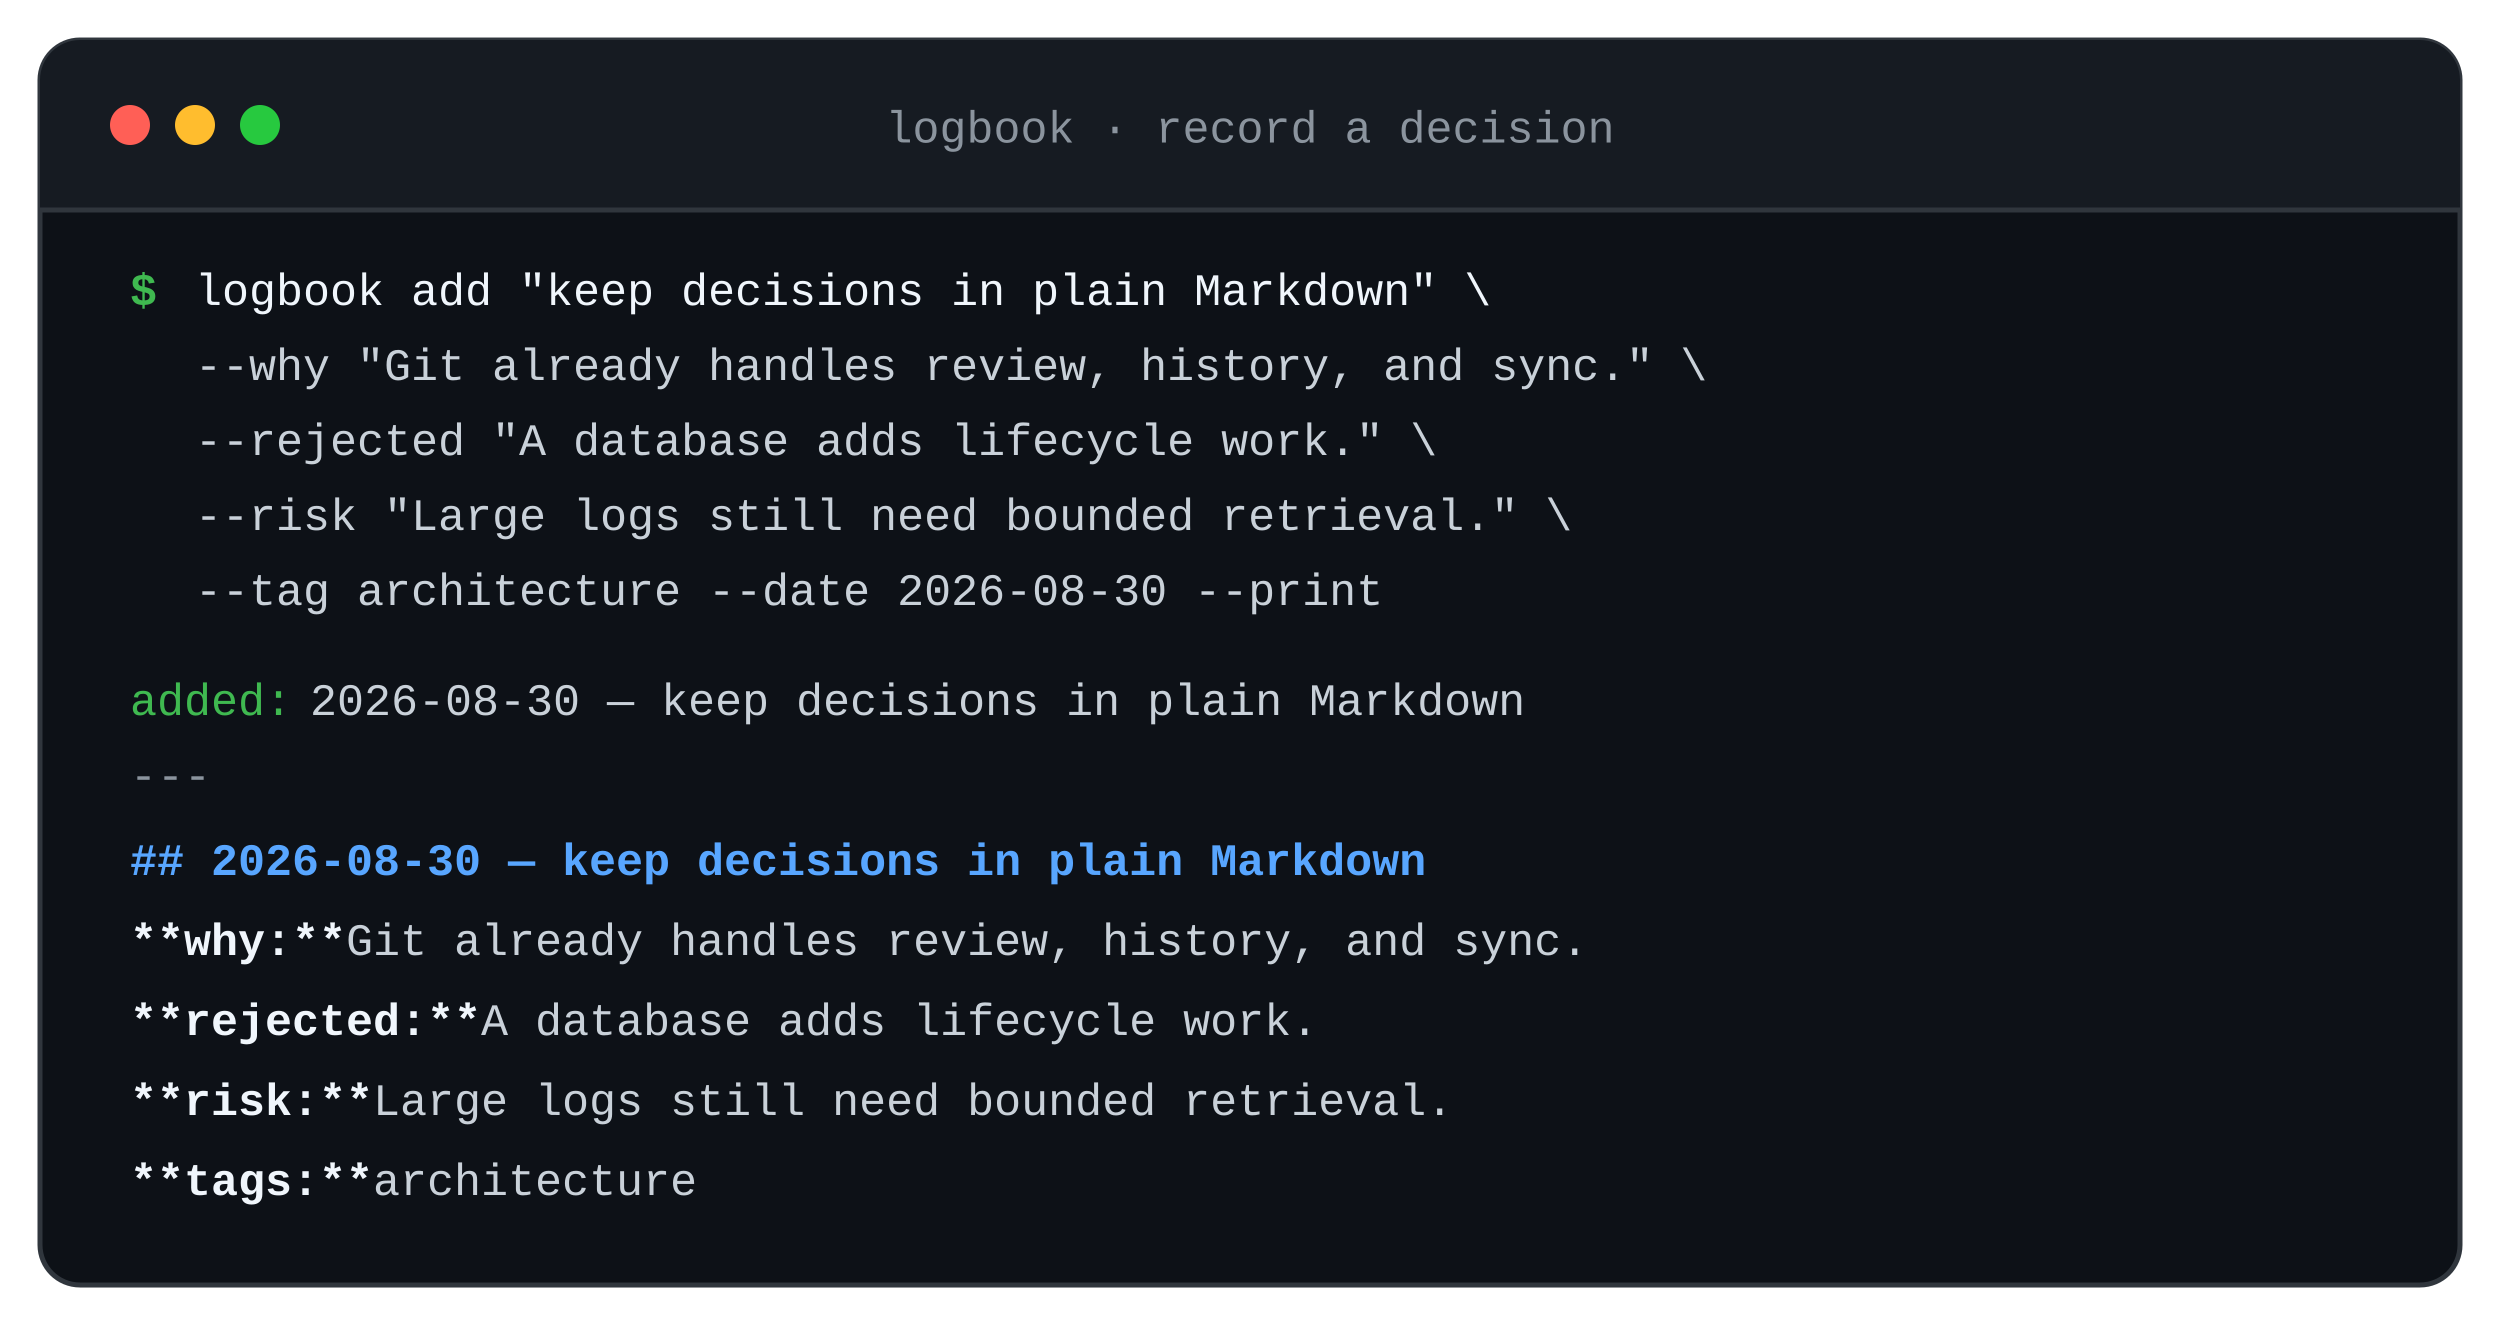
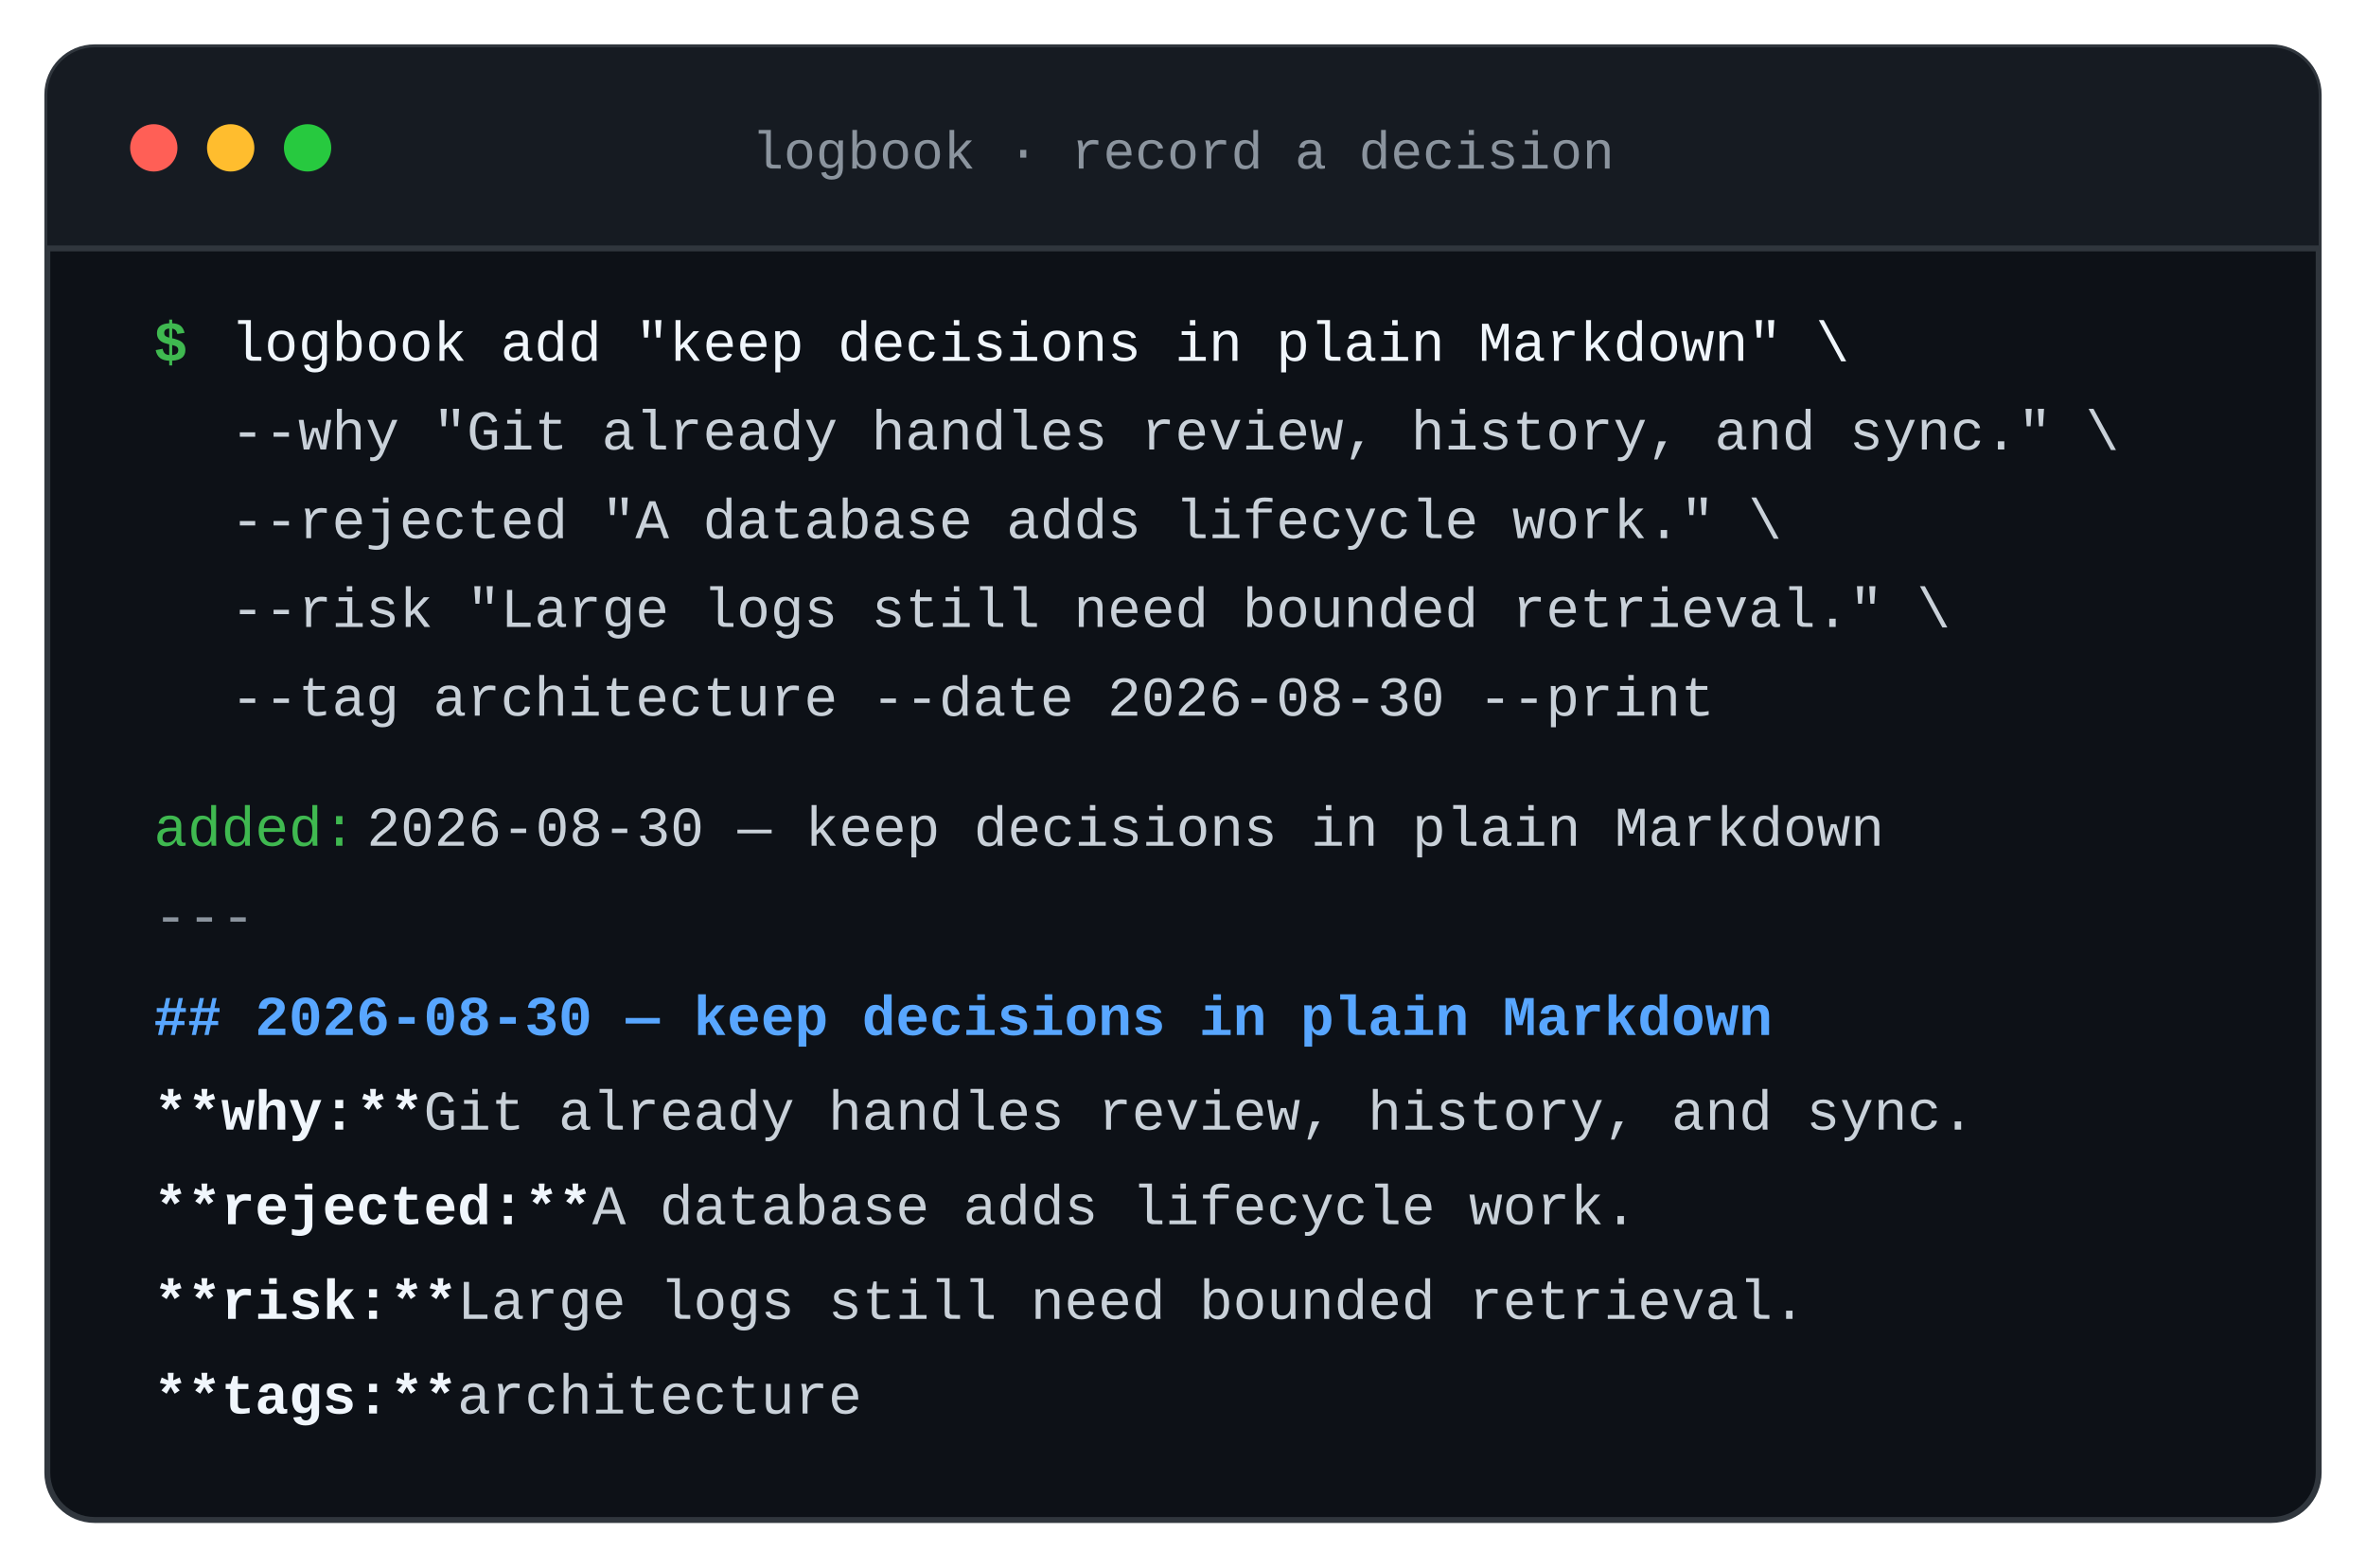
- <svg xmlns="http://www.w3.org/2000/svg" width="1000" height="530" viewBox="0 0 1000 530" role="img" aria-labelledby="title description">
-   <rect x="16" y="16" width="968" height="498" rx="16" fill="#0d1117" stroke="#30363d" stroke-width="2" />
-   <path d="M32 16h936a16 16 0 0 1 16 16v52H16V32a16 16 0 0 1 16-16z" fill="#161b22" />
-   <line x1="16" y1="84" x2="984" y2="84" stroke="#30363d" stroke-width="2" />
+ <svg xmlns="http://www.w3.org/2000/svg" width="800" height="530" viewBox="0 0 800 530" role="img" aria-labelledby="title description">
+   <rect x="16" y="16" width="768" height="498" rx="16" fill="#0d1117" stroke="#30363d" stroke-width="2" />
+   <path d="M32 16h736a16 16 0 0 1 16 16v52H16V32a16 16 0 0 1 16-16z" fill="#161b22" />
+   <line x1="16" y1="84" x2="784" y2="84" stroke="#30363d" stroke-width="2" />
  <circle cx="52" cy="50" r="8" fill="#ff5f56" />
  <circle cx="78" cy="50" r="8" fill="#ffbd2e" />
  <circle cx="104" cy="50" r="8" fill="#27c93f" />
-   <text x="500" y="57" text-anchor="middle" fill="#8b949e" font-family="ui-monospace, SFMono-Regular, Menlo, Consolas, 'Liberation Mono', monospace" font-size="18">logbook · record a decision</text>
-   <g font-family="ui-monospace, SFMono-Regular, Menlo, Consolas, 'Liberation Mono', monospace" font-size="18">
+   <text x="400" y="57" text-anchor="middle" fill="#8b949e" font-family="ui-monospace, SFMono-Regular, Menlo, Consolas, 'Liberation Mono', monospace" font-size="18">logbook · record a decision</text>
+   <g font-family="ui-monospace, SFMono-Regular, Menlo, Consolas, 'Liberation Mono', monospace" font-size="19">
    <text x="52" y="122" fill="#3fb950" font-weight="700">$</text>
    <text x="78" y="122" fill="#f0f6fc">logbook add "keep decisions in plain Markdown" \</text>
    <text x="78" y="152" fill="#c9d1d9">--why "Git already handles review, history, and sync." \</text>
    <text x="78" y="182" fill="#c9d1d9">--rejected "A database adds lifecycle work." \</text>
    <text x="78" y="212" fill="#c9d1d9">--risk "Large logs still need bounded retrieval." \</text>
    <text x="78" y="242" fill="#c9d1d9">--tag architecture --date 2026-08-30 --print</text>
    <text x="52" y="286" fill="#3fb950">added:</text>
    <text x="124" y="286" fill="#c9d1d9">2026-08-30 — keep decisions in plain Markdown</text>
    <text x="52" y="316" fill="#8b949e">---</text>
    <text x="52" y="350" fill="#58a6ff" font-weight="700">## 2026-08-30 — keep decisions in plain Markdown</text>
    <text x="52" y="382" fill="#f0f6fc" font-weight="700">**why:**<tspan fill="#c9d1d9" font-weight="400"> Git already handles review, history, and sync.</tspan>
    </text>
    <text x="52" y="414" fill="#f0f6fc" font-weight="700">**rejected:**<tspan fill="#c9d1d9" font-weight="400"> A database adds lifecycle work.</tspan>
    </text>
    <text x="52" y="446" fill="#f0f6fc" font-weight="700">**risk:**<tspan fill="#c9d1d9" font-weight="400"> Large logs still need bounded retrieval.</tspan>
    </text>
    <text x="52" y="478" fill="#f0f6fc" font-weight="700">**tags:**<tspan fill="#c9d1d9" font-weight="400"> architecture</tspan>
    </text>
  </g>
</svg>
